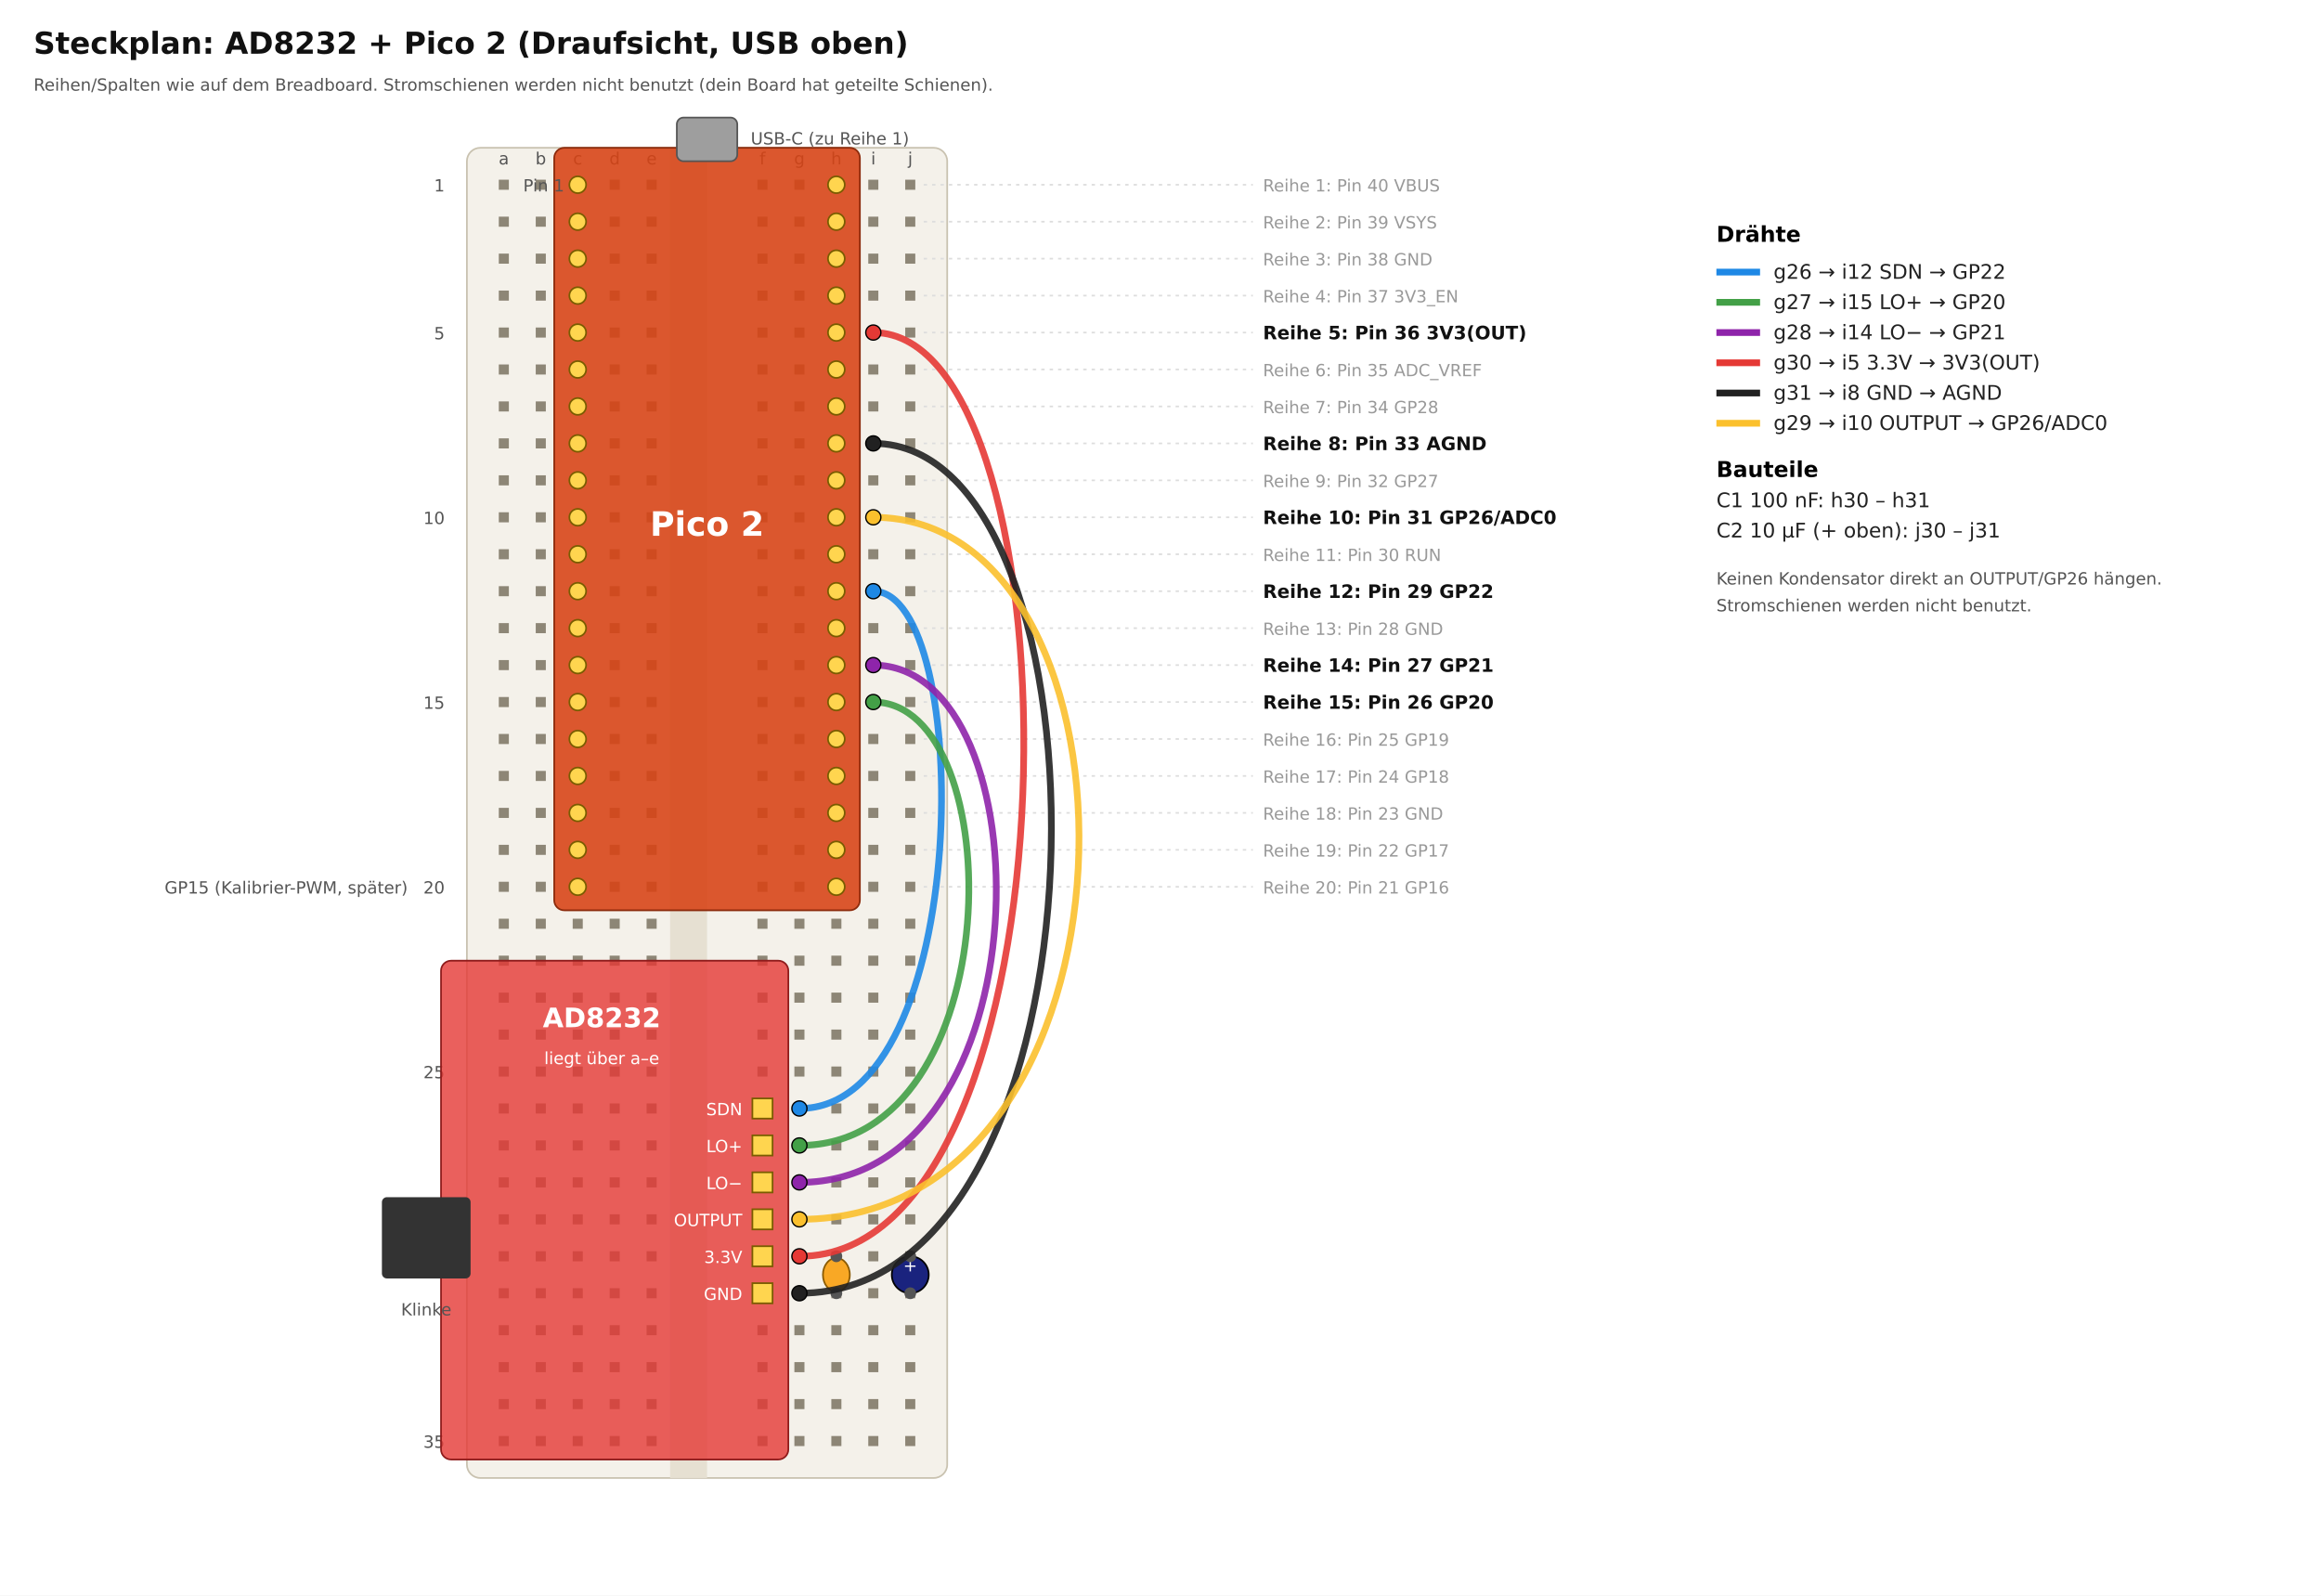
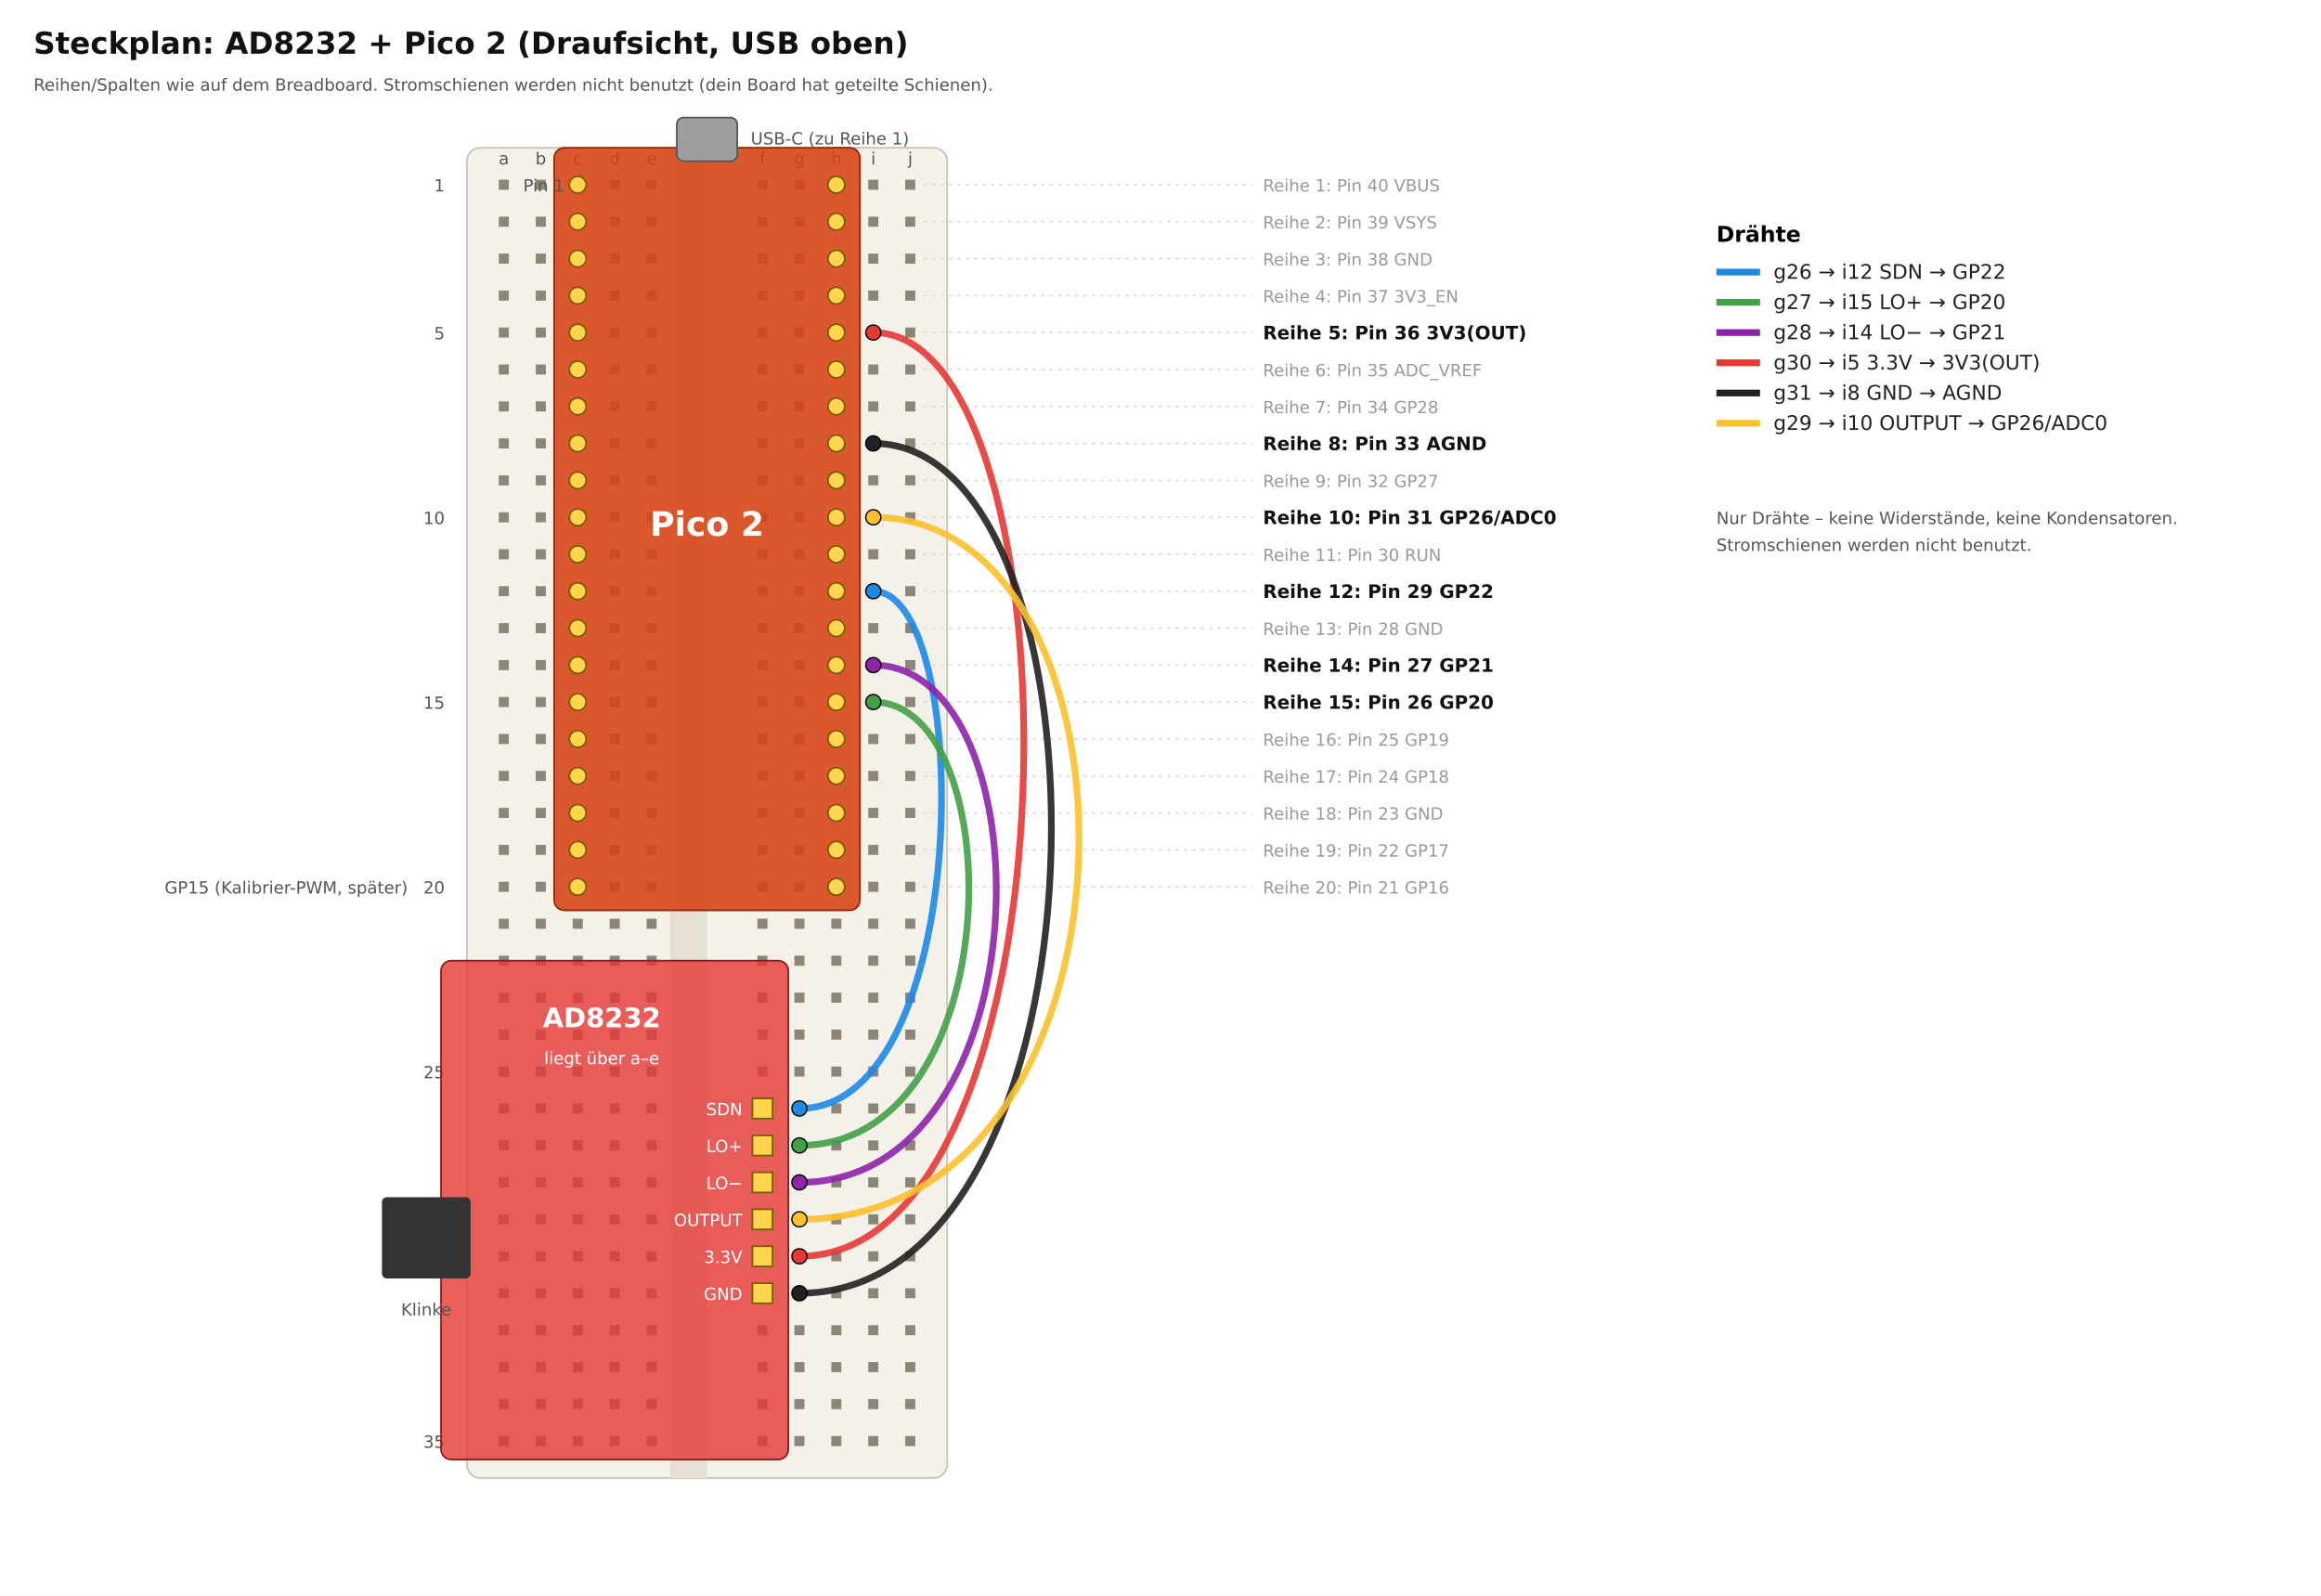
<svg xmlns="http://www.w3.org/2000/svg" viewBox="0 0 1382 950" width="1382" height="950" font-family="DejaVu Sans, Arial, sans-serif">
  <style>.lbl{font-size:12px;fill:#222}.small{font-size:10px;fill:#555}.pin{font-size:10px;fill:#fff}.title{font-size:18px;font-weight:bold;fill:#111}</style>
  <rect width="1382" height="950" fill="#ffffff" />
  <text x="20" y="32" class="title">Steckplan: AD8232 + Pico 2 (Draufsicht, USB oben)</text>
  <text x="20" y="54" class="small">Reihen/Spalten wie auf dem Breadboard. Stromschienen werden nicht benutzt (dein Board hat geteilte Schienen).</text>
  <rect x="278.0" y="88.0" width="286.0" height="792.0" rx="8" fill="#f4f1ea" stroke="#c9c2b0" />
  <rect x="399.0" y="88.0" width="22.0" height="792.0" fill="#e6e0d2" />
  <text x="300.0" y="97.9" text-anchor="middle" class="small">a</text>
  <text x="322.0" y="97.9" text-anchor="middle" class="small">b</text>
  <text x="344.0" y="97.9" text-anchor="middle" class="small">c</text>
  <text x="366.0" y="97.9" text-anchor="middle" class="small">d</text>
  <text x="388.0" y="97.9" text-anchor="middle" class="small">e</text>
  <text x="454.0" y="97.9" text-anchor="middle" class="small">f</text>
  <text x="476.0" y="97.9" text-anchor="middle" class="small">g</text>
  <text x="498.0" y="97.9" text-anchor="middle" class="small">h</text>
  <text x="520.0" y="97.9" text-anchor="middle" class="small">i</text>
  <text x="542.0" y="97.9" text-anchor="middle" class="small">j</text>
  <text x="264.8" y="114.0" text-anchor="end" class="small">1</text>
  <rect x="297.0" y="107.0" width="6" height="6" fill="#8d8676" />
  <rect x="319.0" y="107.0" width="6" height="6" fill="#8d8676" />
  <rect x="341.0" y="107.0" width="6" height="6" fill="#8d8676" />
  <rect x="363.0" y="107.0" width="6" height="6" fill="#8d8676" />
  <rect x="385.0" y="107.0" width="6" height="6" fill="#8d8676" />
  <rect x="451.0" y="107.0" width="6" height="6" fill="#8d8676" />
  <rect x="473.0" y="107.0" width="6" height="6" fill="#8d8676" />
  <rect x="495.0" y="107.0" width="6" height="6" fill="#8d8676" />
  <rect x="517.0" y="107.0" width="6" height="6" fill="#8d8676" />
  <rect x="539.0" y="107.0" width="6" height="6" fill="#8d8676" />
  <rect x="297.0" y="129.0" width="6" height="6" fill="#8d8676" />
  <rect x="319.0" y="129.0" width="6" height="6" fill="#8d8676" />
  <rect x="341.0" y="129.0" width="6" height="6" fill="#8d8676" />
  <rect x="363.0" y="129.0" width="6" height="6" fill="#8d8676" />
  <rect x="385.0" y="129.0" width="6" height="6" fill="#8d8676" />
  <rect x="451.0" y="129.0" width="6" height="6" fill="#8d8676" />
  <rect x="473.0" y="129.0" width="6" height="6" fill="#8d8676" />
  <rect x="495.0" y="129.0" width="6" height="6" fill="#8d8676" />
  <rect x="517.0" y="129.0" width="6" height="6" fill="#8d8676" />
  <rect x="539.0" y="129.0" width="6" height="6" fill="#8d8676" />
  <rect x="297.0" y="151.0" width="6" height="6" fill="#8d8676" />
  <rect x="319.0" y="151.0" width="6" height="6" fill="#8d8676" />
  <rect x="341.0" y="151.0" width="6" height="6" fill="#8d8676" />
  <rect x="363.0" y="151.0" width="6" height="6" fill="#8d8676" />
  <rect x="385.0" y="151.0" width="6" height="6" fill="#8d8676" />
  <rect x="451.0" y="151.0" width="6" height="6" fill="#8d8676" />
  <rect x="473.0" y="151.0" width="6" height="6" fill="#8d8676" />
  <rect x="495.0" y="151.0" width="6" height="6" fill="#8d8676" />
  <rect x="517.0" y="151.0" width="6" height="6" fill="#8d8676" />
  <rect x="539.0" y="151.0" width="6" height="6" fill="#8d8676" />
  <rect x="297.0" y="173.0" width="6" height="6" fill="#8d8676" />
  <rect x="319.0" y="173.0" width="6" height="6" fill="#8d8676" />
  <rect x="341.0" y="173.0" width="6" height="6" fill="#8d8676" />
  <rect x="363.0" y="173.0" width="6" height="6" fill="#8d8676" />
  <rect x="385.0" y="173.0" width="6" height="6" fill="#8d8676" />
  <rect x="451.0" y="173.0" width="6" height="6" fill="#8d8676" />
  <rect x="473.0" y="173.0" width="6" height="6" fill="#8d8676" />
  <rect x="495.0" y="173.0" width="6" height="6" fill="#8d8676" />
  <rect x="517.0" y="173.0" width="6" height="6" fill="#8d8676" />
  <rect x="539.0" y="173.0" width="6" height="6" fill="#8d8676" />
  <text x="264.8" y="202.0" text-anchor="end" class="small">5</text>
  <rect x="297.0" y="195.0" width="6" height="6" fill="#8d8676" />
  <rect x="319.0" y="195.0" width="6" height="6" fill="#8d8676" />
  <rect x="341.0" y="195.0" width="6" height="6" fill="#8d8676" />
  <rect x="363.0" y="195.0" width="6" height="6" fill="#8d8676" />
  <rect x="385.0" y="195.0" width="6" height="6" fill="#8d8676" />
  <rect x="451.0" y="195.0" width="6" height="6" fill="#8d8676" />
  <rect x="473.0" y="195.0" width="6" height="6" fill="#8d8676" />
  <rect x="495.0" y="195.0" width="6" height="6" fill="#8d8676" />
  <rect x="517.0" y="195.0" width="6" height="6" fill="#8d8676" />
  <rect x="539.0" y="195.0" width="6" height="6" fill="#8d8676" />
  <rect x="297.0" y="217.0" width="6" height="6" fill="#8d8676" />
  <rect x="319.0" y="217.0" width="6" height="6" fill="#8d8676" />
  <rect x="341.0" y="217.0" width="6" height="6" fill="#8d8676" />
  <rect x="363.0" y="217.0" width="6" height="6" fill="#8d8676" />
  <rect x="385.0" y="217.0" width="6" height="6" fill="#8d8676" />
  <rect x="451.0" y="217.0" width="6" height="6" fill="#8d8676" />
  <rect x="473.0" y="217.0" width="6" height="6" fill="#8d8676" />
  <rect x="495.0" y="217.0" width="6" height="6" fill="#8d8676" />
  <rect x="517.0" y="217.0" width="6" height="6" fill="#8d8676" />
  <rect x="539.0" y="217.0" width="6" height="6" fill="#8d8676" />
  <rect x="297.0" y="239.0" width="6" height="6" fill="#8d8676" />
  <rect x="319.0" y="239.0" width="6" height="6" fill="#8d8676" />
  <rect x="341.0" y="239.0" width="6" height="6" fill="#8d8676" />
  <rect x="363.0" y="239.0" width="6" height="6" fill="#8d8676" />
  <rect x="385.0" y="239.0" width="6" height="6" fill="#8d8676" />
  <rect x="451.0" y="239.0" width="6" height="6" fill="#8d8676" />
  <rect x="473.0" y="239.0" width="6" height="6" fill="#8d8676" />
  <rect x="495.0" y="239.0" width="6" height="6" fill="#8d8676" />
  <rect x="517.0" y="239.0" width="6" height="6" fill="#8d8676" />
  <rect x="539.0" y="239.0" width="6" height="6" fill="#8d8676" />
  <rect x="297.0" y="261.0" width="6" height="6" fill="#8d8676" />
  <rect x="319.0" y="261.0" width="6" height="6" fill="#8d8676" />
  <rect x="341.0" y="261.0" width="6" height="6" fill="#8d8676" />
  <rect x="363.0" y="261.0" width="6" height="6" fill="#8d8676" />
  <rect x="385.0" y="261.0" width="6" height="6" fill="#8d8676" />
  <rect x="451.0" y="261.0" width="6" height="6" fill="#8d8676" />
  <rect x="473.0" y="261.0" width="6" height="6" fill="#8d8676" />
  <rect x="495.0" y="261.0" width="6" height="6" fill="#8d8676" />
  <rect x="517.0" y="261.0" width="6" height="6" fill="#8d8676" />
  <rect x="539.0" y="261.0" width="6" height="6" fill="#8d8676" />
  <rect x="297.0" y="283.0" width="6" height="6" fill="#8d8676" />
  <rect x="319.0" y="283.0" width="6" height="6" fill="#8d8676" />
  <rect x="341.0" y="283.0" width="6" height="6" fill="#8d8676" />
  <rect x="363.0" y="283.0" width="6" height="6" fill="#8d8676" />
  <rect x="385.0" y="283.0" width="6" height="6" fill="#8d8676" />
  <rect x="451.0" y="283.0" width="6" height="6" fill="#8d8676" />
  <rect x="473.0" y="283.0" width="6" height="6" fill="#8d8676" />
  <rect x="495.0" y="283.0" width="6" height="6" fill="#8d8676" />
  <rect x="517.0" y="283.0" width="6" height="6" fill="#8d8676" />
  <rect x="539.0" y="283.0" width="6" height="6" fill="#8d8676" />
  <text x="264.8" y="312.0" text-anchor="end" class="small">10</text>
  <rect x="297.0" y="305.0" width="6" height="6" fill="#8d8676" />
  <rect x="319.0" y="305.0" width="6" height="6" fill="#8d8676" />
  <rect x="341.0" y="305.0" width="6" height="6" fill="#8d8676" />
  <rect x="363.0" y="305.0" width="6" height="6" fill="#8d8676" />
  <rect x="385.0" y="305.0" width="6" height="6" fill="#8d8676" />
  <rect x="451.0" y="305.0" width="6" height="6" fill="#8d8676" />
  <rect x="473.0" y="305.0" width="6" height="6" fill="#8d8676" />
  <rect x="495.0" y="305.0" width="6" height="6" fill="#8d8676" />
  <rect x="517.0" y="305.0" width="6" height="6" fill="#8d8676" />
  <rect x="539.0" y="305.0" width="6" height="6" fill="#8d8676" />
  <rect x="297.0" y="327.0" width="6" height="6" fill="#8d8676" />
  <rect x="319.0" y="327.0" width="6" height="6" fill="#8d8676" />
  <rect x="341.0" y="327.0" width="6" height="6" fill="#8d8676" />
  <rect x="363.0" y="327.0" width="6" height="6" fill="#8d8676" />
  <rect x="385.0" y="327.0" width="6" height="6" fill="#8d8676" />
  <rect x="451.0" y="327.0" width="6" height="6" fill="#8d8676" />
  <rect x="473.0" y="327.0" width="6" height="6" fill="#8d8676" />
  <rect x="495.0" y="327.0" width="6" height="6" fill="#8d8676" />
  <rect x="517.0" y="327.0" width="6" height="6" fill="#8d8676" />
  <rect x="539.0" y="327.0" width="6" height="6" fill="#8d8676" />
  <rect x="297.0" y="349.0" width="6" height="6" fill="#8d8676" />
  <rect x="319.0" y="349.0" width="6" height="6" fill="#8d8676" />
  <rect x="341.0" y="349.0" width="6" height="6" fill="#8d8676" />
  <rect x="363.0" y="349.0" width="6" height="6" fill="#8d8676" />
  <rect x="385.0" y="349.0" width="6" height="6" fill="#8d8676" />
  <rect x="451.0" y="349.0" width="6" height="6" fill="#8d8676" />
  <rect x="473.0" y="349.0" width="6" height="6" fill="#8d8676" />
  <rect x="495.0" y="349.0" width="6" height="6" fill="#8d8676" />
  <rect x="517.0" y="349.0" width="6" height="6" fill="#8d8676" />
  <rect x="539.0" y="349.0" width="6" height="6" fill="#8d8676" />
  <rect x="297.0" y="371.0" width="6" height="6" fill="#8d8676" />
  <rect x="319.0" y="371.0" width="6" height="6" fill="#8d8676" />
  <rect x="341.0" y="371.0" width="6" height="6" fill="#8d8676" />
  <rect x="363.0" y="371.0" width="6" height="6" fill="#8d8676" />
  <rect x="385.0" y="371.0" width="6" height="6" fill="#8d8676" />
  <rect x="451.0" y="371.0" width="6" height="6" fill="#8d8676" />
  <rect x="473.0" y="371.0" width="6" height="6" fill="#8d8676" />
  <rect x="495.0" y="371.0" width="6" height="6" fill="#8d8676" />
  <rect x="517.0" y="371.0" width="6" height="6" fill="#8d8676" />
  <rect x="539.0" y="371.0" width="6" height="6" fill="#8d8676" />
  <rect x="297.0" y="393.0" width="6" height="6" fill="#8d8676" />
  <rect x="319.0" y="393.0" width="6" height="6" fill="#8d8676" />
  <rect x="341.0" y="393.0" width="6" height="6" fill="#8d8676" />
  <rect x="363.0" y="393.0" width="6" height="6" fill="#8d8676" />
  <rect x="385.0" y="393.0" width="6" height="6" fill="#8d8676" />
  <rect x="451.0" y="393.0" width="6" height="6" fill="#8d8676" />
  <rect x="473.0" y="393.0" width="6" height="6" fill="#8d8676" />
  <rect x="495.0" y="393.0" width="6" height="6" fill="#8d8676" />
  <rect x="517.0" y="393.0" width="6" height="6" fill="#8d8676" />
  <rect x="539.0" y="393.0" width="6" height="6" fill="#8d8676" />
  <text x="264.8" y="422.0" text-anchor="end" class="small">15</text>
  <rect x="297.0" y="415.0" width="6" height="6" fill="#8d8676" />
  <rect x="319.0" y="415.0" width="6" height="6" fill="#8d8676" />
  <rect x="341.0" y="415.0" width="6" height="6" fill="#8d8676" />
  <rect x="363.0" y="415.0" width="6" height="6" fill="#8d8676" />
  <rect x="385.0" y="415.0" width="6" height="6" fill="#8d8676" />
  <rect x="451.0" y="415.0" width="6" height="6" fill="#8d8676" />
  <rect x="473.0" y="415.0" width="6" height="6" fill="#8d8676" />
  <rect x="495.0" y="415.0" width="6" height="6" fill="#8d8676" />
  <rect x="517.0" y="415.0" width="6" height="6" fill="#8d8676" />
  <rect x="539.0" y="415.0" width="6" height="6" fill="#8d8676" />
  <rect x="297.0" y="437.0" width="6" height="6" fill="#8d8676" />
  <rect x="319.0" y="437.0" width="6" height="6" fill="#8d8676" />
  <rect x="341.0" y="437.0" width="6" height="6" fill="#8d8676" />
  <rect x="363.0" y="437.0" width="6" height="6" fill="#8d8676" />
  <rect x="385.0" y="437.0" width="6" height="6" fill="#8d8676" />
  <rect x="451.0" y="437.0" width="6" height="6" fill="#8d8676" />
  <rect x="473.0" y="437.0" width="6" height="6" fill="#8d8676" />
  <rect x="495.0" y="437.0" width="6" height="6" fill="#8d8676" />
  <rect x="517.0" y="437.0" width="6" height="6" fill="#8d8676" />
  <rect x="539.0" y="437.0" width="6" height="6" fill="#8d8676" />
  <rect x="297.0" y="459.0" width="6" height="6" fill="#8d8676" />
  <rect x="319.0" y="459.0" width="6" height="6" fill="#8d8676" />
  <rect x="341.0" y="459.0" width="6" height="6" fill="#8d8676" />
  <rect x="363.0" y="459.0" width="6" height="6" fill="#8d8676" />
  <rect x="385.0" y="459.0" width="6" height="6" fill="#8d8676" />
  <rect x="451.0" y="459.0" width="6" height="6" fill="#8d8676" />
  <rect x="473.0" y="459.0" width="6" height="6" fill="#8d8676" />
  <rect x="495.0" y="459.0" width="6" height="6" fill="#8d8676" />
  <rect x="517.0" y="459.0" width="6" height="6" fill="#8d8676" />
  <rect x="539.0" y="459.0" width="6" height="6" fill="#8d8676" />
  <rect x="297.0" y="481.0" width="6" height="6" fill="#8d8676" />
  <rect x="319.0" y="481.0" width="6" height="6" fill="#8d8676" />
  <rect x="341.0" y="481.0" width="6" height="6" fill="#8d8676" />
  <rect x="363.0" y="481.0" width="6" height="6" fill="#8d8676" />
  <rect x="385.0" y="481.0" width="6" height="6" fill="#8d8676" />
  <rect x="451.0" y="481.0" width="6" height="6" fill="#8d8676" />
  <rect x="473.0" y="481.0" width="6" height="6" fill="#8d8676" />
  <rect x="495.0" y="481.0" width="6" height="6" fill="#8d8676" />
  <rect x="517.0" y="481.0" width="6" height="6" fill="#8d8676" />
  <rect x="539.0" y="481.0" width="6" height="6" fill="#8d8676" />
  <rect x="297.0" y="503.0" width="6" height="6" fill="#8d8676" />
  <rect x="319.0" y="503.0" width="6" height="6" fill="#8d8676" />
  <rect x="341.0" y="503.0" width="6" height="6" fill="#8d8676" />
  <rect x="363.0" y="503.0" width="6" height="6" fill="#8d8676" />
  <rect x="385.0" y="503.0" width="6" height="6" fill="#8d8676" />
  <rect x="451.0" y="503.0" width="6" height="6" fill="#8d8676" />
  <rect x="473.0" y="503.0" width="6" height="6" fill="#8d8676" />
  <rect x="495.0" y="503.0" width="6" height="6" fill="#8d8676" />
  <rect x="517.0" y="503.0" width="6" height="6" fill="#8d8676" />
  <rect x="539.0" y="503.0" width="6" height="6" fill="#8d8676" />
  <text x="264.8" y="532.0" text-anchor="end" class="small">20</text>
  <rect x="297.0" y="525.0" width="6" height="6" fill="#8d8676" />
  <rect x="319.0" y="525.0" width="6" height="6" fill="#8d8676" />
  <rect x="341.0" y="525.0" width="6" height="6" fill="#8d8676" />
  <rect x="363.0" y="525.0" width="6" height="6" fill="#8d8676" />
  <rect x="385.0" y="525.0" width="6" height="6" fill="#8d8676" />
  <rect x="451.0" y="525.0" width="6" height="6" fill="#8d8676" />
  <rect x="473.0" y="525.0" width="6" height="6" fill="#8d8676" />
  <rect x="495.0" y="525.0" width="6" height="6" fill="#8d8676" />
  <rect x="517.0" y="525.0" width="6" height="6" fill="#8d8676" />
  <rect x="539.0" y="525.0" width="6" height="6" fill="#8d8676" />
  <rect x="297.0" y="547.0" width="6" height="6" fill="#8d8676" />
  <rect x="319.0" y="547.0" width="6" height="6" fill="#8d8676" />
  <rect x="341.0" y="547.0" width="6" height="6" fill="#8d8676" />
  <rect x="363.0" y="547.0" width="6" height="6" fill="#8d8676" />
  <rect x="385.0" y="547.0" width="6" height="6" fill="#8d8676" />
  <rect x="451.0" y="547.0" width="6" height="6" fill="#8d8676" />
  <rect x="473.0" y="547.0" width="6" height="6" fill="#8d8676" />
  <rect x="495.0" y="547.0" width="6" height="6" fill="#8d8676" />
  <rect x="517.0" y="547.0" width="6" height="6" fill="#8d8676" />
  <rect x="539.0" y="547.0" width="6" height="6" fill="#8d8676" />
  <rect x="297.0" y="569.0" width="6" height="6" fill="#8d8676" />
  <rect x="319.0" y="569.0" width="6" height="6" fill="#8d8676" />
  <rect x="341.0" y="569.0" width="6" height="6" fill="#8d8676" />
  <rect x="363.0" y="569.0" width="6" height="6" fill="#8d8676" />
  <rect x="385.0" y="569.0" width="6" height="6" fill="#8d8676" />
  <rect x="451.0" y="569.0" width="6" height="6" fill="#8d8676" />
  <rect x="473.0" y="569.0" width="6" height="6" fill="#8d8676" />
  <rect x="495.0" y="569.0" width="6" height="6" fill="#8d8676" />
  <rect x="517.0" y="569.0" width="6" height="6" fill="#8d8676" />
  <rect x="539.0" y="569.0" width="6" height="6" fill="#8d8676" />
  <rect x="297.0" y="591.0" width="6" height="6" fill="#8d8676" />
  <rect x="319.0" y="591.0" width="6" height="6" fill="#8d8676" />
  <rect x="341.0" y="591.0" width="6" height="6" fill="#8d8676" />
  <rect x="363.0" y="591.0" width="6" height="6" fill="#8d8676" />
  <rect x="385.0" y="591.0" width="6" height="6" fill="#8d8676" />
  <rect x="451.0" y="591.0" width="6" height="6" fill="#8d8676" />
  <rect x="473.0" y="591.0" width="6" height="6" fill="#8d8676" />
  <rect x="495.0" y="591.0" width="6" height="6" fill="#8d8676" />
  <rect x="517.0" y="591.0" width="6" height="6" fill="#8d8676" />
  <rect x="539.0" y="591.0" width="6" height="6" fill="#8d8676" />
  <rect x="297.0" y="613.0" width="6" height="6" fill="#8d8676" />
  <rect x="319.0" y="613.0" width="6" height="6" fill="#8d8676" />
  <rect x="341.0" y="613.0" width="6" height="6" fill="#8d8676" />
  <rect x="363.0" y="613.0" width="6" height="6" fill="#8d8676" />
  <rect x="385.0" y="613.0" width="6" height="6" fill="#8d8676" />
  <rect x="451.0" y="613.0" width="6" height="6" fill="#8d8676" />
  <rect x="473.0" y="613.0" width="6" height="6" fill="#8d8676" />
  <rect x="495.0" y="613.0" width="6" height="6" fill="#8d8676" />
  <rect x="517.0" y="613.0" width="6" height="6" fill="#8d8676" />
  <rect x="539.0" y="613.0" width="6" height="6" fill="#8d8676" />
  <text x="264.8" y="642.0" text-anchor="end" class="small">25</text>
  <rect x="297.0" y="635.0" width="6" height="6" fill="#8d8676" />
  <rect x="319.0" y="635.0" width="6" height="6" fill="#8d8676" />
  <rect x="341.0" y="635.0" width="6" height="6" fill="#8d8676" />
  <rect x="363.0" y="635.0" width="6" height="6" fill="#8d8676" />
  <rect x="385.0" y="635.0" width="6" height="6" fill="#8d8676" />
  <rect x="451.0" y="635.0" width="6" height="6" fill="#8d8676" />
  <rect x="473.0" y="635.0" width="6" height="6" fill="#8d8676" />
  <rect x="495.0" y="635.0" width="6" height="6" fill="#8d8676" />
  <rect x="517.0" y="635.0" width="6" height="6" fill="#8d8676" />
  <rect x="539.0" y="635.0" width="6" height="6" fill="#8d8676" />
  <rect x="297.0" y="657.0" width="6" height="6" fill="#8d8676" />
  <rect x="319.0" y="657.0" width="6" height="6" fill="#8d8676" />
  <rect x="341.0" y="657.0" width="6" height="6" fill="#8d8676" />
  <rect x="363.0" y="657.0" width="6" height="6" fill="#8d8676" />
  <rect x="385.0" y="657.0" width="6" height="6" fill="#8d8676" />
  <rect x="451.0" y="657.0" width="6" height="6" fill="#8d8676" />
  <rect x="473.0" y="657.0" width="6" height="6" fill="#8d8676" />
  <rect x="495.0" y="657.0" width="6" height="6" fill="#8d8676" />
  <rect x="517.0" y="657.0" width="6" height="6" fill="#8d8676" />
  <rect x="539.0" y="657.0" width="6" height="6" fill="#8d8676" />
  <rect x="297.0" y="679.0" width="6" height="6" fill="#8d8676" />
  <rect x="319.0" y="679.0" width="6" height="6" fill="#8d8676" />
  <rect x="341.0" y="679.0" width="6" height="6" fill="#8d8676" />
  <rect x="363.0" y="679.0" width="6" height="6" fill="#8d8676" />
  <rect x="385.0" y="679.0" width="6" height="6" fill="#8d8676" />
  <rect x="451.0" y="679.0" width="6" height="6" fill="#8d8676" />
  <rect x="473.0" y="679.0" width="6" height="6" fill="#8d8676" />
  <rect x="495.0" y="679.0" width="6" height="6" fill="#8d8676" />
  <rect x="517.0" y="679.0" width="6" height="6" fill="#8d8676" />
  <rect x="539.0" y="679.0" width="6" height="6" fill="#8d8676" />
  <rect x="297.0" y="701.0" width="6" height="6" fill="#8d8676" />
  <rect x="319.0" y="701.0" width="6" height="6" fill="#8d8676" />
  <rect x="341.0" y="701.0" width="6" height="6" fill="#8d8676" />
  <rect x="363.0" y="701.0" width="6" height="6" fill="#8d8676" />
  <rect x="385.0" y="701.0" width="6" height="6" fill="#8d8676" />
  <rect x="451.0" y="701.0" width="6" height="6" fill="#8d8676" />
  <rect x="473.0" y="701.0" width="6" height="6" fill="#8d8676" />
  <rect x="495.0" y="701.0" width="6" height="6" fill="#8d8676" />
  <rect x="517.0" y="701.0" width="6" height="6" fill="#8d8676" />
  <rect x="539.0" y="701.0" width="6" height="6" fill="#8d8676" />
  <rect x="297.0" y="723.0" width="6" height="6" fill="#8d8676" />
  <rect x="319.0" y="723.0" width="6" height="6" fill="#8d8676" />
  <rect x="341.0" y="723.0" width="6" height="6" fill="#8d8676" />
  <rect x="363.0" y="723.0" width="6" height="6" fill="#8d8676" />
  <rect x="385.0" y="723.0" width="6" height="6" fill="#8d8676" />
  <rect x="451.0" y="723.0" width="6" height="6" fill="#8d8676" />
  <rect x="473.0" y="723.0" width="6" height="6" fill="#8d8676" />
  <rect x="495.0" y="723.0" width="6" height="6" fill="#8d8676" />
  <rect x="517.0" y="723.0" width="6" height="6" fill="#8d8676" />
  <rect x="539.0" y="723.0" width="6" height="6" fill="#8d8676" />
  <text x="264.8" y="752.0" text-anchor="end" class="small">30</text>
  <rect x="297.0" y="745.0" width="6" height="6" fill="#8d8676" />
  <rect x="319.0" y="745.0" width="6" height="6" fill="#8d8676" />
  <rect x="341.0" y="745.0" width="6" height="6" fill="#8d8676" />
  <rect x="363.0" y="745.0" width="6" height="6" fill="#8d8676" />
  <rect x="385.0" y="745.0" width="6" height="6" fill="#8d8676" />
  <rect x="451.0" y="745.0" width="6" height="6" fill="#8d8676" />
  <rect x="473.0" y="745.0" width="6" height="6" fill="#8d8676" />
  <rect x="495.0" y="745.0" width="6" height="6" fill="#8d8676" />
  <rect x="517.0" y="745.0" width="6" height="6" fill="#8d8676" />
  <rect x="539.0" y="745.0" width="6" height="6" fill="#8d8676" />
  <rect x="297.0" y="767.0" width="6" height="6" fill="#8d8676" />
  <rect x="319.0" y="767.0" width="6" height="6" fill="#8d8676" />
  <rect x="341.0" y="767.0" width="6" height="6" fill="#8d8676" />
  <rect x="363.0" y="767.0" width="6" height="6" fill="#8d8676" />
  <rect x="385.0" y="767.0" width="6" height="6" fill="#8d8676" />
  <rect x="451.0" y="767.0" width="6" height="6" fill="#8d8676" />
  <rect x="473.0" y="767.0" width="6" height="6" fill="#8d8676" />
  <rect x="495.0" y="767.0" width="6" height="6" fill="#8d8676" />
  <rect x="517.0" y="767.0" width="6" height="6" fill="#8d8676" />
  <rect x="539.0" y="767.0" width="6" height="6" fill="#8d8676" />
  <rect x="297.0" y="789.0" width="6" height="6" fill="#8d8676" />
  <rect x="319.0" y="789.0" width="6" height="6" fill="#8d8676" />
  <rect x="341.0" y="789.0" width="6" height="6" fill="#8d8676" />
  <rect x="363.0" y="789.0" width="6" height="6" fill="#8d8676" />
  <rect x="385.0" y="789.0" width="6" height="6" fill="#8d8676" />
  <rect x="451.0" y="789.0" width="6" height="6" fill="#8d8676" />
  <rect x="473.0" y="789.0" width="6" height="6" fill="#8d8676" />
  <rect x="495.0" y="789.0" width="6" height="6" fill="#8d8676" />
  <rect x="517.0" y="789.0" width="6" height="6" fill="#8d8676" />
  <rect x="539.0" y="789.0" width="6" height="6" fill="#8d8676" />
  <rect x="297.0" y="811.0" width="6" height="6" fill="#8d8676" />
  <rect x="319.0" y="811.0" width="6" height="6" fill="#8d8676" />
  <rect x="341.0" y="811.0" width="6" height="6" fill="#8d8676" />
  <rect x="363.0" y="811.0" width="6" height="6" fill="#8d8676" />
  <rect x="385.0" y="811.0" width="6" height="6" fill="#8d8676" />
  <rect x="451.0" y="811.0" width="6" height="6" fill="#8d8676" />
  <rect x="473.0" y="811.0" width="6" height="6" fill="#8d8676" />
  <rect x="495.0" y="811.0" width="6" height="6" fill="#8d8676" />
  <rect x="517.0" y="811.0" width="6" height="6" fill="#8d8676" />
  <rect x="539.0" y="811.0" width="6" height="6" fill="#8d8676" />
  <rect x="297.0" y="833.0" width="6" height="6" fill="#8d8676" />
  <rect x="319.0" y="833.0" width="6" height="6" fill="#8d8676" />
  <rect x="341.0" y="833.0" width="6" height="6" fill="#8d8676" />
  <rect x="363.0" y="833.0" width="6" height="6" fill="#8d8676" />
  <rect x="385.0" y="833.0" width="6" height="6" fill="#8d8676" />
  <rect x="451.0" y="833.0" width="6" height="6" fill="#8d8676" />
  <rect x="473.0" y="833.0" width="6" height="6" fill="#8d8676" />
  <rect x="495.0" y="833.0" width="6" height="6" fill="#8d8676" />
  <rect x="517.0" y="833.0" width="6" height="6" fill="#8d8676" />
  <rect x="539.0" y="833.0" width="6" height="6" fill="#8d8676" />
  <text x="264.8" y="862.0" text-anchor="end" class="small">35</text>
  <rect x="297.0" y="855.0" width="6" height="6" fill="#8d8676" />
  <rect x="319.0" y="855.0" width="6" height="6" fill="#8d8676" />
  <rect x="341.0" y="855.0" width="6" height="6" fill="#8d8676" />
  <rect x="363.0" y="855.0" width="6" height="6" fill="#8d8676" />
  <rect x="385.0" y="855.0" width="6" height="6" fill="#8d8676" />
  <rect x="451.0" y="855.0" width="6" height="6" fill="#8d8676" />
  <rect x="473.0" y="855.0" width="6" height="6" fill="#8d8676" />
  <rect x="495.0" y="855.0" width="6" height="6" fill="#8d8676" />
  <rect x="517.0" y="855.0" width="6" height="6" fill="#8d8676" />
  <rect x="539.0" y="855.0" width="6" height="6" fill="#8d8676" />
  <rect x="330.0" y="88.0" width="182.0" height="454.0" rx="6" fill="#d84315" fill-opacity="0.88" stroke="#8c2a0b" />
  <rect x="403.0" y="70.0" width="36" height="26" rx="4" fill="#9e9e9e" stroke="#555" />
  <text x="447.0" y="86.0" class="small">USB-C (zu Reihe 1)</text>
  <text x="421.0" y="319.0" text-anchor="middle" style="font-size:20px;font-weight:bold;fill:#fff">Pico 2</text>
  <circle cx="344.0" cy="110.0" r="5" fill="#ffd54f" stroke="#7a5c00" />
  <circle cx="498.0" cy="110.0" r="5" fill="#ffd54f" stroke="#7a5c00" />
  <circle cx="344.0" cy="132.0" r="5" fill="#ffd54f" stroke="#7a5c00" />
  <circle cx="498.0" cy="132.0" r="5" fill="#ffd54f" stroke="#7a5c00" />
  <circle cx="344.0" cy="154.0" r="5" fill="#ffd54f" stroke="#7a5c00" />
  <circle cx="498.0" cy="154.0" r="5" fill="#ffd54f" stroke="#7a5c00" />
  <circle cx="344.0" cy="176.0" r="5" fill="#ffd54f" stroke="#7a5c00" />
  <circle cx="498.0" cy="176.0" r="5" fill="#ffd54f" stroke="#7a5c00" />
  <circle cx="344.0" cy="198.0" r="5" fill="#ffd54f" stroke="#7a5c00" />
  <circle cx="498.0" cy="198.0" r="5" fill="#ffd54f" stroke="#7a5c00" />
  <circle cx="344.0" cy="220.0" r="5" fill="#ffd54f" stroke="#7a5c00" />
  <circle cx="498.0" cy="220.0" r="5" fill="#ffd54f" stroke="#7a5c00" />
  <circle cx="344.0" cy="242.0" r="5" fill="#ffd54f" stroke="#7a5c00" />
  <circle cx="498.0" cy="242.0" r="5" fill="#ffd54f" stroke="#7a5c00" />
  <circle cx="344.0" cy="264.0" r="5" fill="#ffd54f" stroke="#7a5c00" />
  <circle cx="498.0" cy="264.0" r="5" fill="#ffd54f" stroke="#7a5c00" />
  <circle cx="344.0" cy="286.0" r="5" fill="#ffd54f" stroke="#7a5c00" />
  <circle cx="498.0" cy="286.0" r="5" fill="#ffd54f" stroke="#7a5c00" />
  <circle cx="344.0" cy="308.0" r="5" fill="#ffd54f" stroke="#7a5c00" />
  <circle cx="498.0" cy="308.0" r="5" fill="#ffd54f" stroke="#7a5c00" />
  <circle cx="344.0" cy="330.0" r="5" fill="#ffd54f" stroke="#7a5c00" />
  <circle cx="498.0" cy="330.0" r="5" fill="#ffd54f" stroke="#7a5c00" />
  <circle cx="344.0" cy="352.0" r="5" fill="#ffd54f" stroke="#7a5c00" />
  <circle cx="498.0" cy="352.0" r="5" fill="#ffd54f" stroke="#7a5c00" />
  <circle cx="344.0" cy="374.0" r="5" fill="#ffd54f" stroke="#7a5c00" />
  <circle cx="498.0" cy="374.0" r="5" fill="#ffd54f" stroke="#7a5c00" />
  <circle cx="344.0" cy="396.0" r="5" fill="#ffd54f" stroke="#7a5c00" />
  <circle cx="498.0" cy="396.0" r="5" fill="#ffd54f" stroke="#7a5c00" />
  <circle cx="344.0" cy="418.0" r="5" fill="#ffd54f" stroke="#7a5c00" />
  <circle cx="498.0" cy="418.0" r="5" fill="#ffd54f" stroke="#7a5c00" />
  <circle cx="344.0" cy="440.0" r="5" fill="#ffd54f" stroke="#7a5c00" />
  <circle cx="498.0" cy="440.0" r="5" fill="#ffd54f" stroke="#7a5c00" />
  <circle cx="344.0" cy="462.0" r="5" fill="#ffd54f" stroke="#7a5c00" />
  <circle cx="498.0" cy="462.0" r="5" fill="#ffd54f" stroke="#7a5c00" />
  <circle cx="344.0" cy="484.0" r="5" fill="#ffd54f" stroke="#7a5c00" />
  <circle cx="498.0" cy="484.0" r="5" fill="#ffd54f" stroke="#7a5c00" />
  <circle cx="344.0" cy="506.0" r="5" fill="#ffd54f" stroke="#7a5c00" />
  <circle cx="498.0" cy="506.0" r="5" fill="#ffd54f" stroke="#7a5c00" />
  <circle cx="344.0" cy="528.0" r="5" fill="#ffd54f" stroke="#7a5c00" />
  <circle cx="498.0" cy="528.0" r="5" fill="#ffd54f" stroke="#7a5c00" />
  <line x1="550.0" y1="110.0" x2="746.0" y2="110.0" stroke="#ddd" stroke-dasharray="2,3" />
  <text x="752.0" y="114.0" style="font-size:10px;fill:#999">Reihe 1: Pin 40 VBUS</text>
  <line x1="550.0" y1="132.0" x2="746.0" y2="132.0" stroke="#ddd" stroke-dasharray="2,3" />
  <text x="752.0" y="136.0" style="font-size:10px;fill:#999">Reihe 2: Pin 39 VSYS</text>
  <line x1="550.0" y1="154.0" x2="746.0" y2="154.0" stroke="#ddd" stroke-dasharray="2,3" />
  <text x="752.0" y="158.0" style="font-size:10px;fill:#999">Reihe 3: Pin 38 GND</text>
  <line x1="550.0" y1="176.0" x2="746.0" y2="176.0" stroke="#ddd" stroke-dasharray="2,3" />
  <text x="752.0" y="180.0" style="font-size:10px;fill:#999">Reihe 4: Pin 37 3V3_EN</text>
  <line x1="550.0" y1="198.0" x2="746.0" y2="198.0" stroke="#ddd" stroke-dasharray="2,3" />
  <text x="752.0" y="202.0" style="font-size:11px;font-weight:bold;fill:#111">Reihe 5: Pin 36 3V3(OUT)</text>
  <line x1="550.0" y1="220.0" x2="746.0" y2="220.0" stroke="#ddd" stroke-dasharray="2,3" />
  <text x="752.0" y="224.0" style="font-size:10px;fill:#999">Reihe 6: Pin 35 ADC_VREF</text>
  <line x1="550.0" y1="242.0" x2="746.0" y2="242.0" stroke="#ddd" stroke-dasharray="2,3" />
  <text x="752.0" y="246.0" style="font-size:10px;fill:#999">Reihe 7: Pin 34 GP28</text>
  <line x1="550.0" y1="264.0" x2="746.0" y2="264.0" stroke="#ddd" stroke-dasharray="2,3" />
  <text x="752.0" y="268.0" style="font-size:11px;font-weight:bold;fill:#111">Reihe 8: Pin 33 AGND</text>
  <line x1="550.0" y1="286.0" x2="746.0" y2="286.0" stroke="#ddd" stroke-dasharray="2,3" />
  <text x="752.0" y="290.0" style="font-size:10px;fill:#999">Reihe 9: Pin 32 GP27</text>
  <line x1="550.0" y1="308.0" x2="746.0" y2="308.0" stroke="#ddd" stroke-dasharray="2,3" />
  <text x="752.0" y="312.0" style="font-size:11px;font-weight:bold;fill:#111">Reihe 10: Pin 31 GP26/ADC0</text>
  <line x1="550.0" y1="330.0" x2="746.0" y2="330.0" stroke="#ddd" stroke-dasharray="2,3" />
  <text x="752.0" y="334.0" style="font-size:10px;fill:#999">Reihe 11: Pin 30 RUN</text>
  <line x1="550.0" y1="352.0" x2="746.0" y2="352.0" stroke="#ddd" stroke-dasharray="2,3" />
  <text x="752.0" y="356.0" style="font-size:11px;font-weight:bold;fill:#111">Reihe 12: Pin 29 GP22</text>
  <line x1="550.0" y1="374.0" x2="746.0" y2="374.0" stroke="#ddd" stroke-dasharray="2,3" />
  <text x="752.0" y="378.0" style="font-size:10px;fill:#999">Reihe 13: Pin 28 GND</text>
  <line x1="550.0" y1="396.0" x2="746.0" y2="396.0" stroke="#ddd" stroke-dasharray="2,3" />
  <text x="752.0" y="400.0" style="font-size:11px;font-weight:bold;fill:#111">Reihe 14: Pin 27 GP21</text>
  <line x1="550.0" y1="418.0" x2="746.0" y2="418.0" stroke="#ddd" stroke-dasharray="2,3" />
  <text x="752.0" y="422.0" style="font-size:11px;font-weight:bold;fill:#111">Reihe 15: Pin 26 GP20</text>
  <line x1="550.0" y1="440.0" x2="746.0" y2="440.0" stroke="#ddd" stroke-dasharray="2,3" />
  <text x="752.0" y="444.0" style="font-size:10px;fill:#999">Reihe 16: Pin 25 GP19</text>
  <line x1="550.0" y1="462.0" x2="746.0" y2="462.0" stroke="#ddd" stroke-dasharray="2,3" />
  <text x="752.0" y="466.0" style="font-size:10px;fill:#999">Reihe 17: Pin 24 GP18</text>
  <line x1="550.0" y1="484.0" x2="746.0" y2="484.0" stroke="#ddd" stroke-dasharray="2,3" />
  <text x="752.0" y="488.0" style="font-size:10px;fill:#999">Reihe 18: Pin 23 GND</text>
  <line x1="550.0" y1="506.0" x2="746.0" y2="506.0" stroke="#ddd" stroke-dasharray="2,3" />
  <text x="752.0" y="510.0" style="font-size:10px;fill:#999">Reihe 19: Pin 22 GP17</text>
  <line x1="550.0" y1="528.0" x2="746.0" y2="528.0" stroke="#ddd" stroke-dasharray="2,3" />
  <text x="752.0" y="532.0" style="font-size:10px;fill:#999">Reihe 20: Pin 21 GP16</text>
  <text x="242.8" y="532.0" text-anchor="end" class="small">GP15 (Kalibrier-PWM, später)</text>
  <text x="336.0" y="114.0" text-anchor="end" class="small">Pin 1</text>
  <rect x="262.6" y="572.0" width="206.8" height="297.0" rx="6" fill="#e53935" fill-opacity="0.80" stroke="#8e1b1b" />
  <rect x="227.4" y="712.8" width="52.8" height="48.4" rx="3" fill="#333" />
  <text x="253.8" y="783.2" text-anchor="middle" class="small">Klinke</text>
  <text x="358.3" y="611.6" text-anchor="middle" style="font-size:16px;font-weight:bold;fill:#fff">AD8232</text>
  <text x="358.3" y="633.6" text-anchor="middle" class="pin">liegt über a–e</text>
  <rect x="448.0" y="654.0" width="12" height="12" fill="#ffd54f" stroke="#7a5c00" />
  <text x="442.0" y="664.0" text-anchor="end" class="pin">SDN</text>
  <rect x="448.0" y="676.0" width="12" height="12" fill="#ffd54f" stroke="#7a5c00" />
  <text x="442.0" y="686.0" text-anchor="end" class="pin">LO+</text>
  <rect x="448.0" y="698.0" width="12" height="12" fill="#ffd54f" stroke="#7a5c00" />
  <text x="442.0" y="708.0" text-anchor="end" class="pin">LO−</text>
  <rect x="448.0" y="720.0" width="12" height="12" fill="#ffd54f" stroke="#7a5c00" />
  <text x="442.0" y="730.0" text-anchor="end" class="pin">OUTPUT</text>
  <rect x="448.0" y="742.0" width="12" height="12" fill="#ffd54f" stroke="#7a5c00" />
  <text x="442.0" y="752.0" text-anchor="end" class="pin">3.3V</text>
  <rect x="448.0" y="764.0" width="12" height="12" fill="#ffd54f" stroke="#7a5c00" />
  <text x="442.0" y="774.0" text-anchor="end" class="pin">GND</text>
-   <line x1="498.0" y1="748.0" x2="498.0" y2="770.0" stroke="#777" stroke-width="2" />
-   <ellipse cx="498.0" cy="759.0" rx="8" ry="10" fill="#f9a825" stroke="#8a5a00" />
-   <circle cx="498.0" cy="748.0" r="3.5" fill="#555" />
-   <circle cx="498.0" cy="770.0" r="3.5" fill="#555" />
-   <line x1="542.0" y1="748.0" x2="542.0" y2="770.0" stroke="#777" stroke-width="2" />
-   <circle cx="542.0" cy="759.0" r="11" fill="#1a237e" stroke="#000" />
-   <text x="542.0" y="757.0" text-anchor="middle" class="pin">+</text>
-   <circle cx="542.0" cy="748.0" r="3.5" fill="#555" />
-   <circle cx="542.0" cy="770.0" r="3.5" fill="#555" />
  <path d="M476.0,660.0 C580.0,660.0 580.0,352.0 520.0,352.0" fill="none" stroke="#1e88e5" stroke-width="4" stroke-linecap="round" opacity="0.9" />
  <circle cx="476.0" cy="660.0" r="4.5" fill="#1e88e5" stroke="#000" stroke-width="0.8" />
  <circle cx="520.0" cy="352.0" r="4.5" fill="#1e88e5" stroke="#000" stroke-width="0.8" />
  <path d="M476.0,682.0 C602.0,682.0 602.0,418.0 520.0,418.0" fill="none" stroke="#43a047" stroke-width="4" stroke-linecap="round" opacity="0.9" />
  <circle cx="476.0" cy="682.0" r="4.5" fill="#43a047" stroke="#000" stroke-width="0.8" />
  <circle cx="520.0" cy="418.0" r="4.5" fill="#43a047" stroke="#000" stroke-width="0.8" />
  <path d="M476.0,704.0 C624.0,704.0 624.0,396.0 520.0,396.0" fill="none" stroke="#8e24aa" stroke-width="4" stroke-linecap="round" opacity="0.9" />
  <circle cx="476.0" cy="704.0" r="4.5" fill="#8e24aa" stroke="#000" stroke-width="0.8" />
  <circle cx="520.0" cy="396.0" r="4.5" fill="#8e24aa" stroke="#000" stroke-width="0.8" />
  <path d="M476.0,748.0 C646.0,748.0 646.0,198.0 520.0,198.0" fill="none" stroke="#e53935" stroke-width="4" stroke-linecap="round" opacity="0.9" />
  <circle cx="476.0" cy="748.0" r="4.5" fill="#e53935" stroke="#000" stroke-width="0.8" />
  <circle cx="520.0" cy="198.0" r="4.5" fill="#e53935" stroke="#000" stroke-width="0.8" />
  <path d="M476.0,770.0 C668.0,770.0 668.0,264.0 520.0,264.0" fill="none" stroke="#212121" stroke-width="4" stroke-linecap="round" opacity="0.9" />
  <circle cx="476.0" cy="770.0" r="4.5" fill="#212121" stroke="#000" stroke-width="0.8" />
  <circle cx="520.0" cy="264.0" r="4.5" fill="#212121" stroke="#000" stroke-width="0.8" />
  <path d="M476.0,726.0 C690.0,726.0 690.0,308.0 520.0,308.0" fill="none" stroke="#fbc02d" stroke-width="4" stroke-linecap="round" opacity="0.9" />
  <circle cx="476.0" cy="726.0" r="4.5" fill="#fbc02d" stroke="#000" stroke-width="0.8" />
  <circle cx="520.0" cy="308.0" r="4.5" fill="#fbc02d" stroke="#000" stroke-width="0.8" />
  <text x="1022.0" y="144.0" style="font-size:13px;font-weight:bold">Drähte</text>
  <line x1="1022.0" y1="162.0" x2="1048.0" y2="162.0" stroke="#1e88e5" stroke-width="4" />
  <text x="1056.0" y="166.0" class="lbl">g26 → i12  SDN → GP22</text>
  <line x1="1022.0" y1="180.0" x2="1048.0" y2="180.0" stroke="#43a047" stroke-width="4" />
  <text x="1056.0" y="184.0" class="lbl">g27 → i15  LO+ → GP20</text>
  <line x1="1022.0" y1="198.0" x2="1048.0" y2="198.0" stroke="#8e24aa" stroke-width="4" />
  <text x="1056.0" y="202.0" class="lbl">g28 → i14  LO− → GP21</text>
  <line x1="1022.0" y1="216.0" x2="1048.0" y2="216.0" stroke="#e53935" stroke-width="4" />
  <text x="1056.0" y="220.0" class="lbl">g30 → i5  3.3V → 3V3(OUT)</text>
  <line x1="1022.0" y1="234.0" x2="1048.0" y2="234.0" stroke="#212121" stroke-width="4" />
  <text x="1056.0" y="238.0" class="lbl">g31 → i8  GND → AGND</text>
  <line x1="1022.0" y1="252.0" x2="1048.0" y2="252.0" stroke="#fbc02d" stroke-width="4" />
  <text x="1056.0" y="256.0" class="lbl">g29 → i10  OUTPUT → GP26/ADC0</text>
-   <text x="1022.0" y="284.0" style="font-size:13px;font-weight:bold">Bauteile</text>
-   <text x="1022.0" y="302.0" class="lbl">C1 100 nF: h30 – h31</text>
-   <text x="1022.0" y="320.0" class="lbl">C2 10 µF (+ oben): j30 – j31</text>
-   <text x="1022.0" y="348.0" class="small">Keinen Kondensator direkt an OUTPUT/GP26 hängen.</text>
-   <text x="1022.0" y="364.0" class="small">Stromschienen werden nicht benutzt.</text>
+   <text x="1022.0" y="312.0" class="small">Nur Drähte – keine Widerstände, keine Kondensatoren.</text>
+   <text x="1022.0" y="328.0" class="small">Stromschienen werden nicht benutzt.</text>
</svg>
